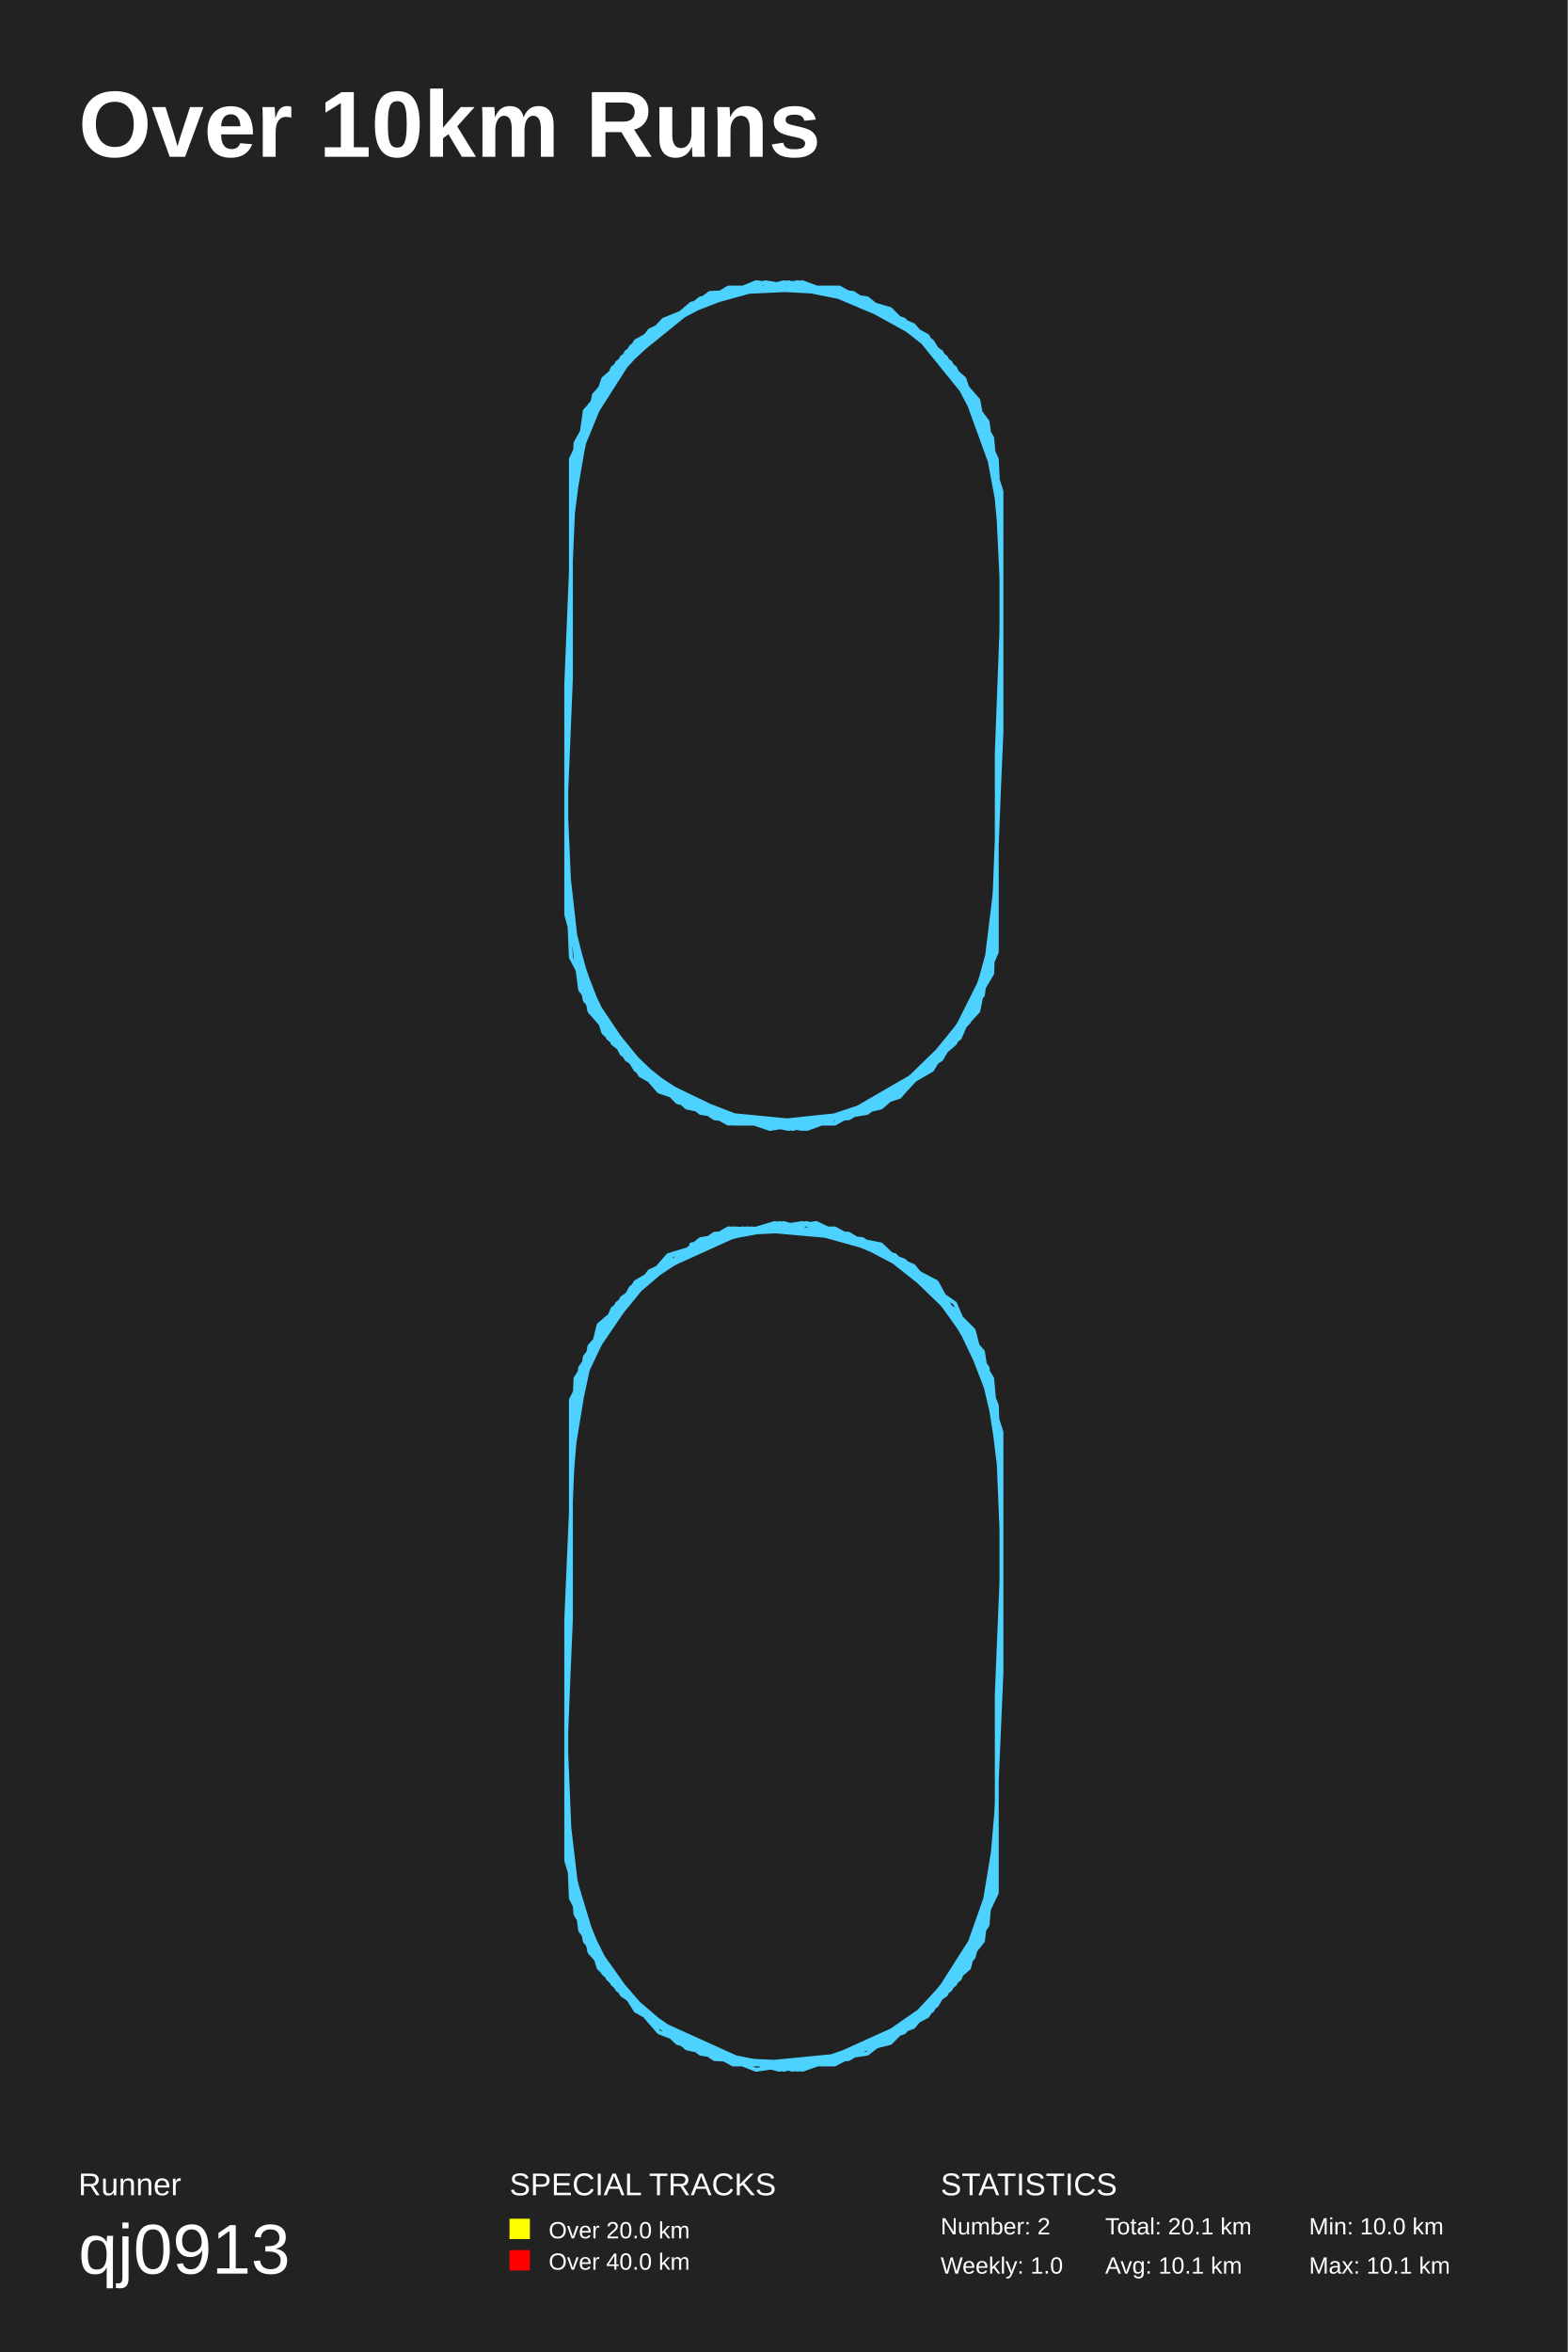
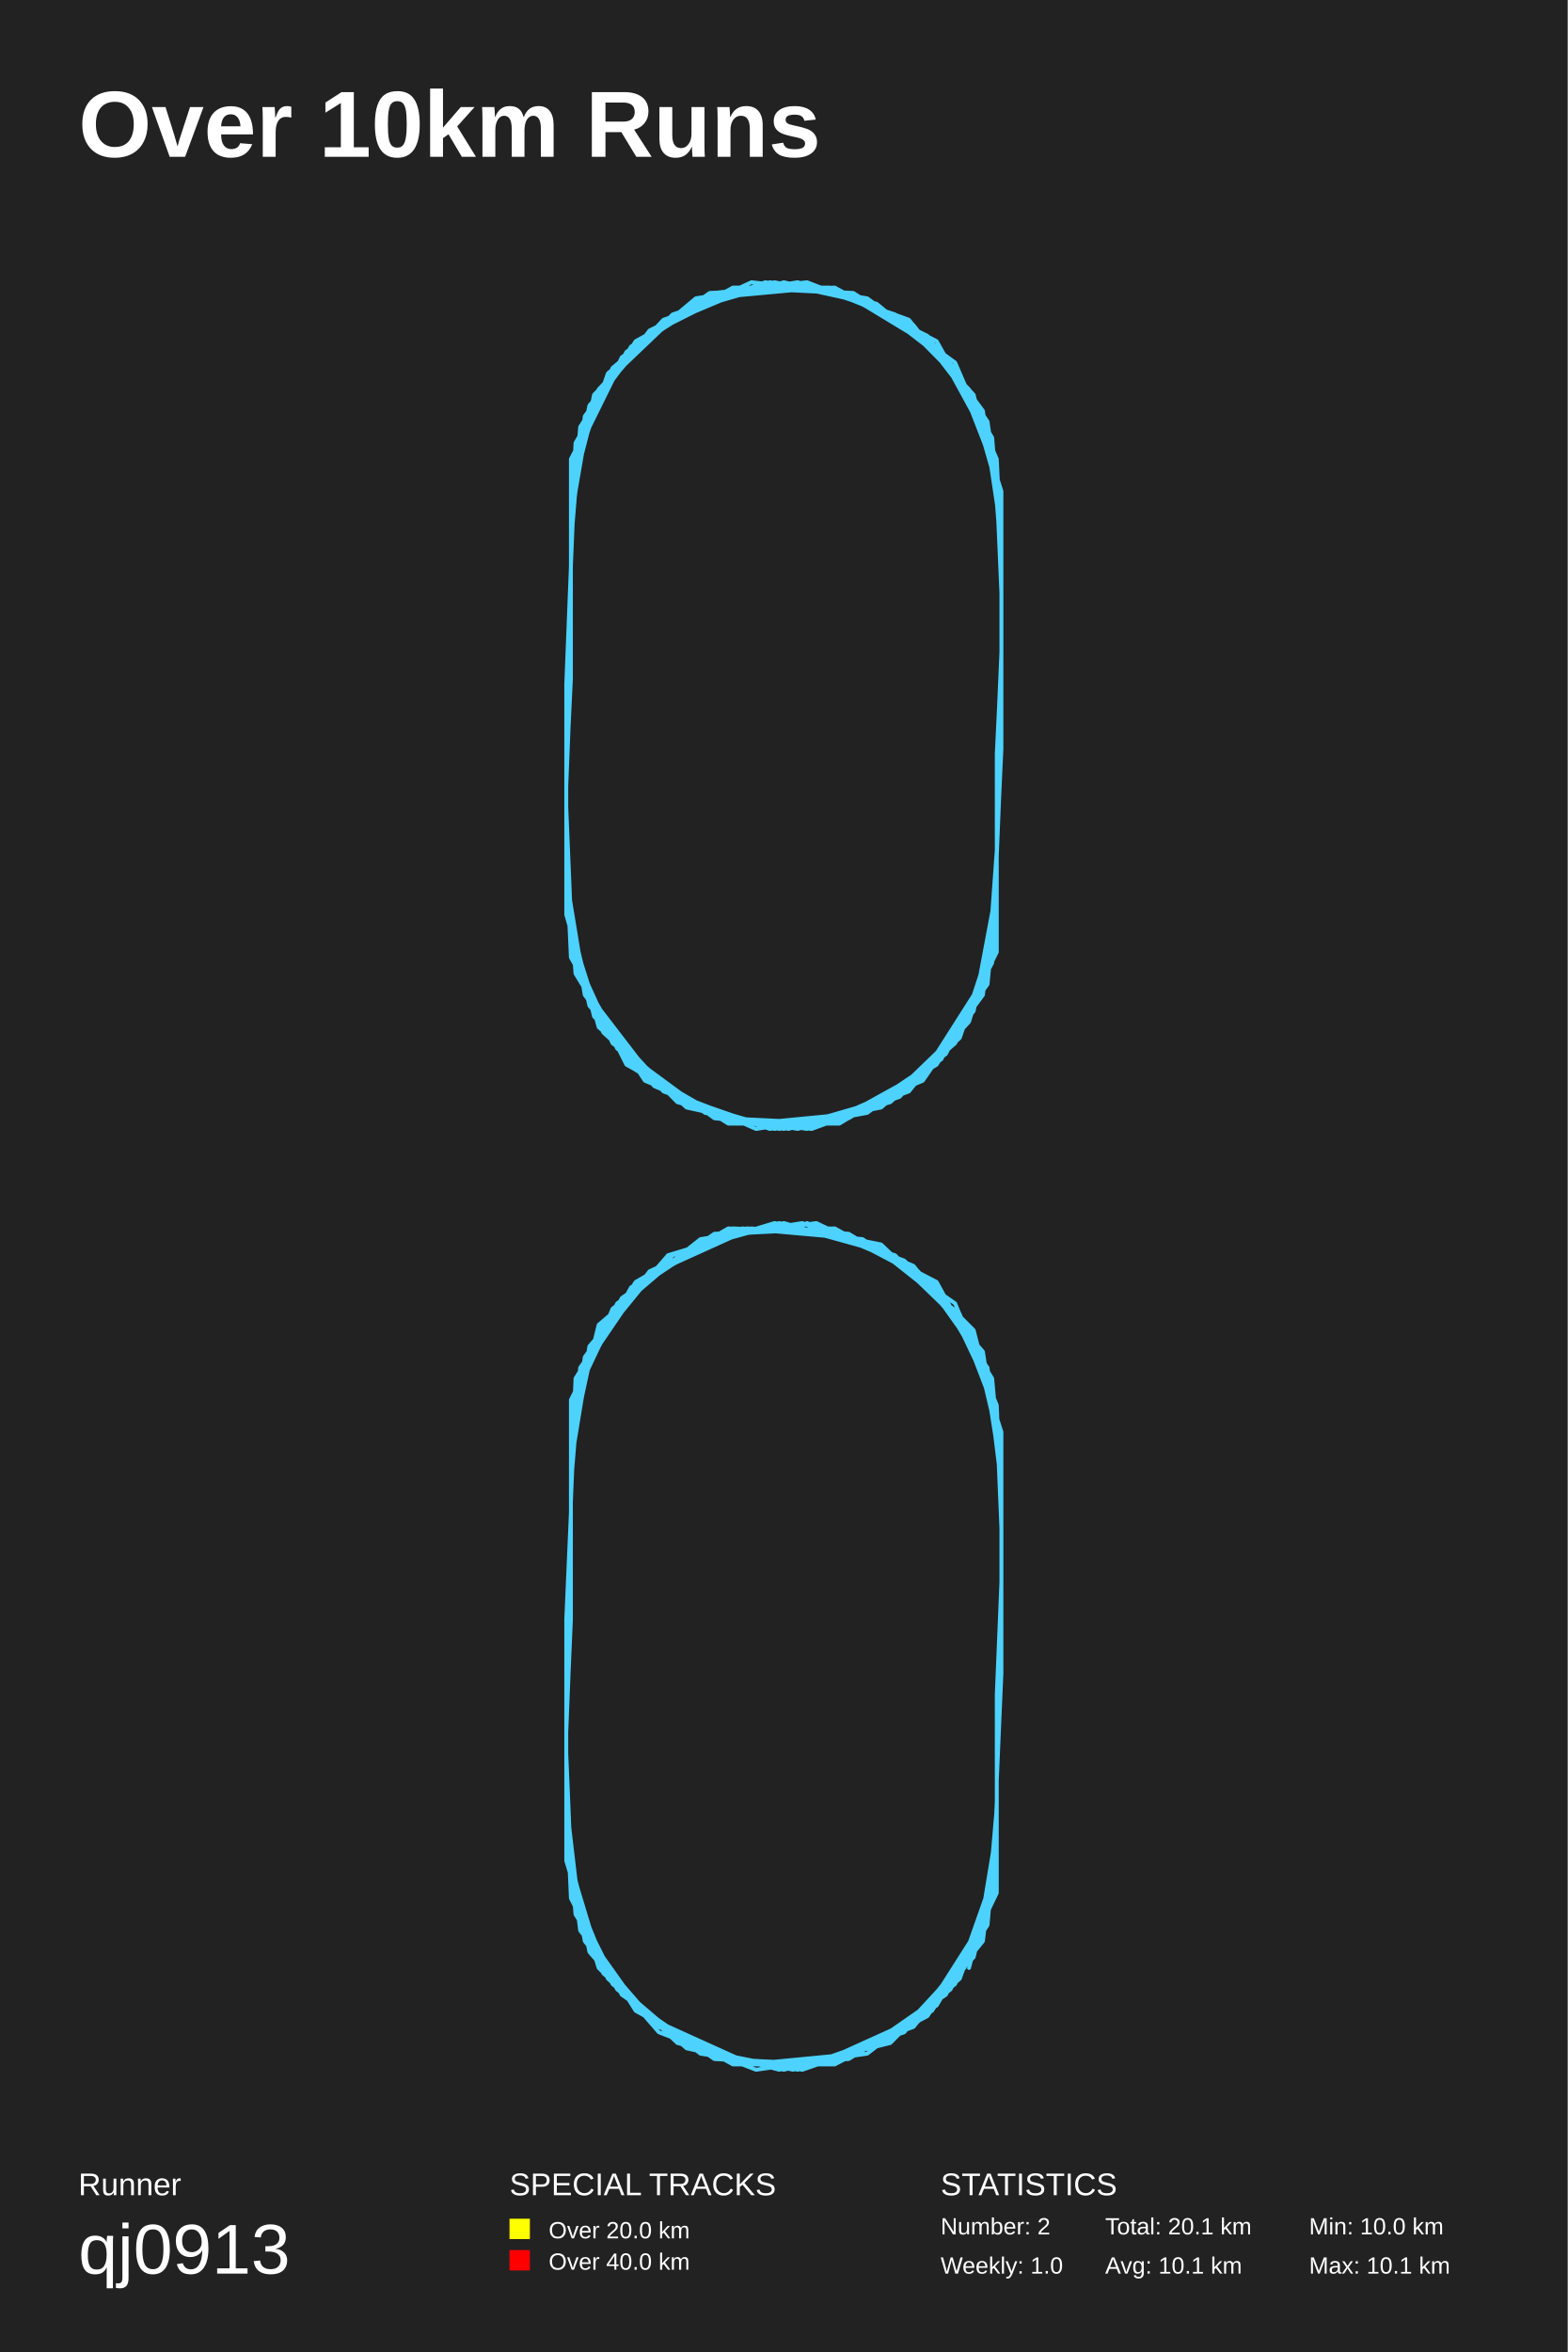
<svg xmlns="http://www.w3.org/2000/svg" baseProfile="full" height="300mm" version="1.1" viewBox="0,0,200,300" width="200mm">
  <defs />
  <rect fill="#222222" height="300" width="200" x="0" y="0" />
  <text fill="#FFFFFF" style="font-size:12px; font-family:Arial; font-weight:bold;" x="10" y="20">Over 10km Runs</text>
  <text fill="#FFFFFF" style="font-size:4px; font-family:Arial" x="10" y="280">Runner</text>
  <text fill="#FFFFFF" style="font-size:9px; font-family:Arial" x="10" y="290">qj0913</text>
  <text fill="#FFFFFF" style="font-size:4px; font-family:Arial" x="65" y="280">SPECIAL TRACKS</text>
  <rect fill="yellow" height="2.6" width="2.6" x="65" y="283" />
  <text fill="#FFFFFF" style="font-size:3px; font-family:Arial" x="70" y="285.5">Over 20.0 km</text>
  <rect fill="red" height="2.6" width="2.6" x="65" y="287" />
  <text fill="#FFFFFF" style="font-size:3px; font-family:Arial" x="70" y="289.5">Over 40.0 km</text>
  <text fill="#FFFFFF" style="font-size:4px; font-family:Arial" x="120" y="280">STATISTICS</text>
  <text fill="#FFFFFF" style="font-size:3px; font-family:Arial" x="120" y="285">Number: 2</text>
  <text fill="#FFFFFF" style="font-size:3px; font-family:Arial" x="120" y="290">Weekly: 1.0</text>
  <text fill="#FFFFFF" style="font-size:3px; font-family:Arial" x="141" y="285">Total: 20.1 km</text>
  <text fill="#FFFFFF" style="font-size:3px; font-family:Arial" x="141" y="290">Avg: 10.1 km</text>
  <text fill="#FFFFFF" style="font-size:3px; font-family:Arial" x="167" y="285">Min: 10.0 km</text>
  <text fill="#FFFFFF" style="font-size:3px; font-family:Arial" x="167" y="290">Max: 10.1 km</text>
-   <polyline fill="none" opacity="1" points="75.196,52.405 72.834,65.393 72.834,79.063 72.243,92.051 72.243,106.405 72.834,119.393 77.558,132.38 89.37,141.949 102.362,144.0 115.355,139.215 124.804,128.962 127.166,117.342 127.166,102.988 127.757,91.367 127.757,79.063 127.757,64.709 125.395,53.089 117.717,42.835 107.087,37.367 94.094,36.684 82.873,42.152 75.196,52.405 72.834,66.076 72.834,77.013 72.243,89.317 72.243,102.304 72.243,114.608 74.605,127.595 84.055,138.532 96.457,143.316 108.268,142.633 118.898,136.481 125.985,124.861 127.166,111.874 127.166,98.203 127.757,85.215 127.757,72.228 127.166,58.557 121.851,46.937 110.63,38.051 96.457,36.0 84.645,40.785 75.196,51.722 72.834,64.709 72.834,78.38 72.243,90.684 72.243,106.405 72.834,118.709 77.558,132.38 88.779,141.266 100.591,144.0 112.402,141.266 121.851,133.063 127.166,120.076 127.166,107.089 127.757,93.418 127.757,80.431 127.757,66.76 125.985,53.772 118.308,43.519 105.906,36.684 92.913,36.684 81.692,43.519 74.605,53.772 72.834,67.443 72.834,81.114 72.243,95.469 72.243,109.139 73.424,122.127 79.33,134.43 91.141,142.633 102.953,144.0 114.174,139.899 123.623,130.329 127.166,117.342 127.166,104.355 127.757,90.684 127.757,77.696 127.757,64.709 124.804,51.722 116.536,41.468 105.315,36.684 91.141,37.367 79.921,44.886 73.424,56.506 72.834,70.861 72.834,84.532 72.243,98.203 72.243,112.557 74.015,126.228 82.873,137.848 94.685,143.316 107.677,142.633 120.079,135.114 126.576,122.81 127.166,109.139 127.166,96.152 127.757,81.798 127.757,68.127 125.985,54.456 118.308,43.519 107.087,36.684 94.094,36.684 82.283,42.835 74.605,53.772 72.834,66.076 72.834,80.431 72.243,94.101 72.243,108.456 72.834,122.127 79.33,134.43 91.732,142.633 104.725,143.316 115.945,138.532 124.804,128.279 127.166,115.291 127.166,101.62 127.757,87.95 127.757,73.595 127.166,61.291 123.032,48.304 112.993,39.418 100.591,36.0 88.189,38.734 76.968,48.304 72.834,60.608 72.834,73.595 72.834,86.582 72.243,100.937 72.243,115.291 75.196,127.595 84.645,139.215 98.228,144.0 110.63,141.949 121.851,133.063 127.166,120.076 127.166,105.722 127.757,92.734 127.757,78.38 127.757,65.393 124.804,51.722 117.127,42.152 104.134,36.684 91.141,37.367 79.33,45.57 73.424,57.874 72.834,71.544 72.834,85.215 72.243,98.203 72.243,111.874 74.015,124.861 81.102,136.481 93.504,143.316 106.496,143.316 118.898,136.481 125.985,124.861 127.166,111.19 127.166,98.886 127.757,83.848 127.757,70.177 126.576,57.19 120.67,45.57 110.04,38.051 97.638,36.0 84.645,40.785 75.787,50.355 72.834,64.709 72.834,77.013 72.243,90 72.243,104.355 72.834,118.025 76.377,130.329 87.007,140.582 100.591,144.0 112.993,140.582 123.032,131.013 127.166,118.709 127.166,103.671 127.757,90.684 127.757,75.646 127.757,64.025 123.623,49.671 115.355,40.785 102.362,36.0 89.37,38.051 78.149,46.937 72.834,59.241 72.834,73.595 72.243,87.266 72.243,100.937 72.243,114.608 75.787,128.962 83.464,138.532 95.866,143.316 107.677,142.633 120.079,135.114 125.985,124.861 127.166,110.507 127.166,97.519 127.757,83.848 127.757,70.177 126.576,56.506 120.079,44.886 108.859,37.367 96.457,36.0 84.645,40.785 75.787,50.355 72.834,64.025 72.834,78.38 72.243,90.684 72.243,105.038 72.834,118.025 76.968,131.696 87.598,141.266 100.591,144.0 112.402,141.266 123.623,130.329 127.166,118.025 127.166,102.988 127.757,90.684 127.757,76.329 127.757,62.658 123.623,49.671 113.583,39.418 101.772,36.0 89.37,38.051 78.739,46.253 72.834,60.608 72.834,72.912 72.243,87.266 72.243,100.937 72.243,114.608 75.196,127.595 84.055,139.215 96.457,143.316 109.449,141.949 120.079,135.114 126.576,122.127 127.166,107.772 127.757,92.734 127.757,80.431 127.757,65.393 124.804,52.405 115.945,41.468 105.315,36.684 91.141,37.367 80.511,44.203 73.424,56.506 72.834,70.177 72.834,84.532 72.243,96.152 72.243,111.19 74.015,124.861 82.283,137.165 93.504,143.316 107.087,142.633 117.717,137.165 125.395,126.912 127.166,112.557 127.166,97.519 127.757,84.532 127.757,70.177 126.576,57.19 120.079,44.886 109.449,38.051 96.457,36.0 85.236,40.785 74.605,52.405 72.834,65.393 72.834,79.747 72.243,93.418 72.243,108.456 72.834,122.127 79.921,135.114 90.551,141.949 104.725,143.316 115.945,138.532 125.395,126.912 127.166,113.241 127.166,97.519 127.757,84.532 127.757,68.81 126.576,55.823 118.308,42.835 107.087,36.684 92.323,37.367 81.102,43.519 73.424,57.19 72.834,69.494 72.834,83.848 72.243,96.836 72.243,111.874 74.015,124.861 81.692,137.165 92.913,143.316 107.087,142.633 117.717,137.165 125.395,126.228 127.166,111.874 127.166,97.519 127.757,83.165 127.757,69.494 126.576,55.823 118.898,43.519 107.677,37.367 93.504,36.684 82.283,42.835 74.015,55.823 72.834,67.443 72.834,81.798 72.243,96.836 72.243,109.139 74.015,124.861 81.102,136.481 95.275,143.316 107.087,142.633 120.079,135.114 126.576,124.177 127.166,109.823 127.166,96.152 127.757,80.431 127.757,66.76 124.804,51.038 116.536,41.468 102.362,36.0 89.96,38.051 78.149,47.62 72.834,59.241 72.834,74.279 72.243,87.266 72.243,102.304 72.243,115.291 76.377,130.329 86.417,140.582 101.181,144.0 113.583,139.899 124.804,128.962 127.166,115.291 127.166,100.253 127.757,86.582 127.757,70.861 127.166,58.557 121.261,46.253 111.221,38.734 97.638,36.0 85.236,40.785 75.196,51.722 72.834,64.709 72.834,79.063 72.243,92.051 72.243,105.722 72.834,119.393 78.149,133.063 88.779,141.266 102.362,144.0 114.764,139.899 124.804,128.279 127.166,115.291 127.166,100.937 127.757,87.95 127.757,72.912 127.166,61.291 122.442,48.304 113.583,39.418 100,36.0 87.598,39.418 76.377,49.671 72.834,61.975 72.834,76.329 72.243,88.633 72.243,103.671 72.243,116.658 75.787,129.646 85.236,139.215 98.228,144.0 111.221,141.266 122.442,132.38 127.166,121.443 127.166,107.089 127.757,93.418 127.757,79.063 127.757,64.709 124.804,51.722 117.127,42.152 104.725,36.684 90.551,37.367 78.739,46.253 72.834,58.557 72.834,72.912 72.834,85.899 72.243,100.253 72.243,113.924 75.196,128.962 84.055,139.215 98.228,144.0 110.63,141.949 121.851,133.063 126.576,122.127 127.166,107.089" stroke="#4DD2FF" stroke-dasharray="none" stroke-linecap="round" stroke-linejoin="round" stroke-width="0.5" />
-   <polyline fill="none" opacity="1" points="113.583,259.899 123.623,251.013 127.166,237.342 127.166,222.988 127.757,208.633 127.757,194.279 127.166,179.241 121.851,166.253 110.04,158.051 94.685,156.684 82.873,162.152 74.015,175.139 72.834,189.494 72.834,203.165 72.243,217.519 72.243,231.874 74.015,246.228 82.283,257.165 94.094,263.316 107.087,262.633 118.898,256.481 125.985,245.544 127.166,230.507 127.166,216.152 127.757,202.481 127.757,188.81 125.985,174.456 117.717,162.835 105.906,156.684 91.141,157.367 79.33,165.57 72.834,179.241 72.834,192.912 72.834,206.582 72.243,219.57 72.243,234.608 75.196,248.279 84.055,258.532 95.866,263.316 108.268,262.633 119.489,255.798 125.985,244.861 127.166,231.19 127.166,217.519 127.757,203.848 127.757,189.494 125.985,175.139 118.898,163.519 107.677,157.367 92.913,156.684 81.102,163.519 74.015,175.139 72.834,188.81 72.834,201.798 72.243,214.785 72.243,228.456 72.834,241.443 79.33,254.43 91.141,262.633 103.543,263.316 116.536,258.532 125.395,247.595 127.166,233.241 127.166,217.519 127.757,203.848 127.757,189.494 126.576,175.823 118.898,163.519 107.677,157.367 93.504,156.684 81.102,163.519 73.424,175.823 72.834,190.177 72.834,203.165 72.243,216.836 72.243,229.823 74.015,244.861 81.102,256.481 93.504,263.316 106.496,263.316 118.308,257.165 125.985,245.544 127.166,231.874 127.166,218.203 127.757,204.532 127.757,190.861 126.576,176.506 119.489,163.519 107.677,157.367 93.504,156.684 81.102,163.519 74.015,175.139 72.834,188.127 72.834,202.481 72.243,216.152 72.243,230.507 73.424,244.177 81.102,256.481 92.323,262.633 104.134,263.316 117.717,257.165 124.804,248.279 127.166,235.975 127.166,222.304 127.757,207.95 127.757,194.962 127.166,180.608 122.442,167.62 111.221,158.734 98.819,156.0 85.826,160.101 76.377,169.671 72.834,182.658 72.834,196.329 72.243,210 72.243,222.988 72.243,237.342 76.377,251.013 86.417,260.582 99.409,264.0 112.993,260.582 122.442,252.38 127.166,239.393 127.166,225.722 127.757,212.051 127.757,197.013 127.757,183.342 123.623,169.671 114.174,160.101 100,156.0 87.598,159.418 76.377,168.987 72.834,183.342 72.834,197.696 72.243,212.051 72.243,226.405 72.834,240.076 77.558,252.38 87.598,261.266 100,264.0 113.583,260.582 123.032,251.013 127.166,238.025 127.166,225.722 127.757,212.051 127.757,198.38 127.757,184.709 124.804,171.722 116.536,161.468 105.315,156.684 92.323,157.367 81.102,163.519 74.015,175.139 72.834,188.81 72.834,201.114 72.243,214.785 72.243,228.456 72.834,242.127 78.739,253.747 89.37,261.949 102.362,264.0 114.174,259.899 124.213,249.646 127.166,237.342 127.166,223.671 127.757,210.684 127.757,196.329 127.757,183.342 124.213,169.671 115.355,160.785 102.362,156.0 89.37,158.051 78.149,166.937 72.834,179.924 72.834,192.912 72.243,206.582 72.243,220.937 72.243,234.608 74.605,247.595 82.873,257.848 94.685,263.316 107.087,262.633 118.308,257.165 125.985,245.544 127.166,231.874 127.166,218.203 127.757,205.215 127.757,190.177 126.576,176.506 118.898,163.519 106.496,156.684 92.913,157.367 80.511,164.203 73.424,177.19 72.834,191.544 72.834,205.899 72.243,220.937 72.243,234.608 75.196,248.962 84.055,259.215 96.457,264.0 109.449,261.949 120.67,254.43 126.576,242.127 127.166,229.823 127.166,216.152 127.757,202.481 127.757,188.81 126.576,175.823 119.489,164.203 108.268,157.367 95.275,156.684 82.873,162.152 74.605,173.089 72.834,185.393 72.834,198.38 72.243,213.418 72.243,227.089 72.834,240.076 78.149,253.063 88.189,261.266 101.181,264.0 114.764,259.215 123.623,249.646 127.166,237.342 127.166,222.988 127.757,208.633 127.757,194.962 127.166,180.608 122.442,168.304 112.402,158.734 98.819,156.0 85.236,160.101 75.787,171.038 72.834,184.709 72.834,199.063 72.243,213.418 72.243,227.772 72.834,242.127 79.33,254.43 91.141,262.633 105.315,263.316 117.127,257.848 125.395,246.228 127.166,233.241 127.166,218.886 127.757,205.215 127.757,189.494 125.985,175.139 118.898,163.519 105.906,156.684 92.913,157.367 81.102,163.519 73.424,176.506 72.834,190.177 72.834,204.532 72.243,218.203 72.243,231.874 74.015,246.228 82.283,257.165 95.275,263.316 109.449,261.949 121.261,253.747 127.166,240.76 127.166,227.089 127.757,213.418 127.757,199.063 127.757,185.393 124.213,170.355 114.174,160.101 99.409,156.0 85.236,160.101 75.196,171.722 72.834,185.393 72.834,199.063 72.243,212.734 72.243,227.772 72.834,242.127 79.33,254.43 91.141,262.633 105.906,263.316 117.717,257.165 125.985,244.177 127.166,230.507 127.166,216.836 127.757,202.481 127.757,188.127 125.395,173.089 117.127,162.152 104.134,156.0 89.96,158.051 78.739,166.253 72.834,179.241 72.834,193.595 72.243,209.317 72.243,223.671 72.834,238.025 76.968,251.696 88.189,261.266 101.772,264.0 115.355,259.215 124.804,247.595 127.166,233.241 127.166,218.886 127.757,205.215 127.757,190.177 126.576,176.506 118.898,163.519 106.496,156.684 91.732,157.367 79.33,165.57 72.834,178.557 72.834,192.228 72.834,206.582 72.243,220.253 72.243,235.291 75.787,248.962 84.055,259.215 96.457,264.0 110.63,261.949 121.851,253.063 127.166,238.025 127.166,223.671 127.757,207.95 127.757,193.595 127.166,179.241 120.67,165.57 110.04,158.051 95.866,156.684 82.283,162.835 74.015,174.456 72.834,188.81 72.834,203.165 72.243,217.519 72.243,231.874 74.015,245.544 82.283,257.165 95.866,263.316 110.63,261.949 121.261,253.747 127.166,241.443 127.166,226.405 127.757,212.051 127.757,197.013 127.757,182.658 123.623,169.671 112.993,159.418 99.409,156.0 85.236,160.101 75.196,172.405 72.834,186.76 72.834,201.798 72.243,216.152 72.243,229.823 73.424,244.177 81.102,256.481 93.504,263.316 106.496,263.316 118.898,256.481 125.985,244.861 127.166,231.19 127.166,216.152 127.757,201.798 127.757,187.443 125.395,172.405 115.945,161.468 102.953,156.0 88.189,158.734" stroke="#4DD2FF" stroke-dasharray="none" stroke-linecap="round" stroke-linejoin="round" stroke-width="0.5" />
+   <polyline fill="none" opacity="1" points="72.834,64.709 72.834,77.013 72.243,91.367 72.243,104.355 72.834,118.025 76.377,131.013 88.189,141.266 100.591,144.0 114.764,139.899 123.623,130.329 127.166,118.709 127.166,105.038 127.757,92.051 127.757,79.747 127.757,67.443 125.985,53.772 119.489,44.203 108.268,37.367 95.866,36.0 84.055,41.468 75.196,51.722 72.834,63.342 72.834,75.646 72.243,87.95 72.243,100.937 72.243,111.874 74.605,126.228 82.283,137.848 95.275,143.316 107.087,143.316 118.308,136.481 125.395,126.912 127.166,112.557 127.166,100.253 127.757,86.582 127.757,73.595 127.166,60.608 121.851,46.937 111.811,38.734 98.819,36.0 84.645,40.785 76.377,49.671 72.834,63.342 72.834,76.329 72.243,90 72.243,103.671 72.834,118.025 76.377,131.013 87.598,140.582 99.409,144.0 110.63,141.949 120.67,134.43 127.166,121.443 127.166,108.456 127.757,94.101 127.757,82.481 127.757,68.127 125.985,55.139 119.489,43.519 107.677,37.367 94.094,36.684 82.873,42.152 75.196,52.405 72.834,66.076 72.834,79.747 72.243,93.418 72.243,107.772 72.834,120.76 78.739,133.747 89.96,141.949 101.772,144.0 113.583,140.582 122.442,132.38 127.166,118.709 127.166,105.038 127.757,92.734 127.757,79.747 127.757,66.076 125.395,53.089 117.717,42.835 106.496,36.684 92.913,37.367 81.102,43.519 74.015,55.139 72.834,69.494 72.834,82.481 72.243,97.519 72.243,111.19 74.015,124.861 81.102,136.481 93.504,143.316 105.906,143.316 119.489,135.798 125.985,124.861 127.166,111.19 127.166,96.836 127.757,83.165 127.757,70.177 126.576,55.823 120.079,44.886 108.859,37.367 95.866,36.684 82.873,42.152 75.196,52.405 72.834,65.393 72.834,79.063 72.243,92.051 72.243,106.405 72.834,120.76 78.149,133.063 91.141,142.633 103.543,144.0 114.764,139.899 123.623,130.329 127.166,116.658 127.166,102.988 127.757,89.317 127.757,75.646 127.757,62.658 123.623,49.671 114.174,40.101 101.772,36.0 88.779,38.051 78.149,46.937 72.834,59.924 72.834,72.228 72.834,85.899 72.243,99.57 72.243,114.608 74.605,126.228 84.055,138.532 96.457,144.0 109.449,141.949 120.67,134.43 127.166,120.76 127.166,107.772 127.757,94.101 127.757,81.114 127.757,66.076 125.985,53.772 117.717,42.835 105.906,36.684 92.323,37.367 80.511,44.203 73.424,56.506 72.834,69.494 72.834,83.165 72.243,96.152 72.243,110.507 73.424,122.81 79.921,135.798 92.323,142.633 105.906,143.316 117.127,137.848 125.985,125.544 127.166,113.241 127.166,98.886 127.757,85.899 127.757,71.544 127.166,58.557 121.851,46.937 111.221,38.734 98.819,36.0 85.826,40.101 76.377,49.671 72.834,62.658 72.834,75.646 72.243,88.633 72.243,101.62 72.243,116.658 75.787,128.962 85.826,139.899 98.228,144.0 112.402,141.266 121.851,133.063 127.166,119.393 127.166,106.405 127.757,90.684 127.757,79.063 127.757,64.025 124.804,51.722 115.945,40.785 104.725,36.684 89.96,38.051 79.921,44.886 72.834,58.557 72.834,71.544 72.834,86.582 72.243,98.886 72.243,113.241 74.605,126.912 82.873,137.848 94.094,143.316 107.087,142.633 117.717,137.165 125.985,124.861 127.166,112.557 127.166,98.203 127.757,86.582 127.757,70.861 127.166,58.557 120.67,45.57 110.63,38.051 97.638,36.0 86.417,40.101 76.377,49.671 72.834,63.342 72.834,75.646 72.243,90 72.243,102.988 72.834,117.342 75.787,129.646 86.417,140.582 98.819,144.0 111.811,141.266 122.442,132.38 127.166,118.025 127.166,105.722 127.757,91.367 127.757,77.696 127.757,64.709 124.213,50.355 115.355,40.785 102.953,36.0 91.141,37.367 79.33,45.57 73.424,57.874 72.834,72.228 72.834,85.215 72.243,100.253 72.243,111.874 74.605,126.912 83.464,138.532 94.685,143.316 108.268,142.633 119.489,135.798 125.985,124.861 127.166,108.456 127.757,95.469 127.757,81.114 127.757,68.127 125.395,52.405 118.308,42.835 105.906,36.684 93.504,36.684 81.102,43.519 74.015,54.456 72.834,68.81 72.834,82.481 72.243,95.469 72.243,109.139 73.424,124.177 80.511,135.798 92.323,142.633 104.725,143.316 117.127,137.848 124.213,128.962 127.166,113.241 127.166,99.57 127.757,85.899 127.757,72.228 127.166,58.557 121.851,46.253 110.63,38.051 98.228,36.0 85.826,40.101 75.787,50.355 72.834,64.709 72.834,77.013 72.243,92.734 72.243,105.722 72.834,121.443 78.149,133.063 89.96,141.949 102.953,144.0 115.945,139.215 124.213,128.962 127.166,113.924 127.166,100.937 127.757,85.215 127.757,71.544 126.576,56.506 120.079,44.886 107.677,37.367 94.685,36.684 81.102,43.519 74.015,55.139 72.834,68.127 72.834,81.114 72.243,96.152 72.243,109.139 73.424,123.494 79.921,135.114 92.913,143.316 104.725,143.316 117.717,137.848 124.804,127.595 127.166,113.241 127.166,98.203 127.757,85.215 127.757,70.861 126.576,57.19 119.489,44.203 108.859,37.367 95.275,36.684 82.873,42.152 74.605,53.089 72.834,67.443 72.834,80.431 72.243,93.418 72.243,109.139 72.834,122.127 80.511,135.798 92.323,142.633 106.496,143.316 117.717,137.165 125.985,124.177 127.166,112.557 127.166,96.152 127.757,83.848 127.757,68.127 125.985,53.772 116.536,41.468 104.725,36.684 90.551,37.367 79.921,44.886 72.834,59.241 72.834,72.228 72.243,87.266 72.243,99.57 72.243,115.291 75.196,128.279 85.826,139.899 98.819,144.0 112.993,140.582 123.623,130.329 127.166,115.975 127.166,102.304 127.757,86.582 127.757,72.912 127.166,59.241 122.442,47.62 111.811,38.734 100,36.0 85.826,40.101 76.377,49.671 72.834,63.342 72.834,77.013 72.243,90.684 72.243,103.671 72.834,118.709 76.968,131.696 87.598,141.266 100,144.0 114.174,139.899 123.623,130.329 127.166,115.975 127.166,102.988 127.757,89.317 127.757,75.646 127.166,61.975 123.623,49.671 114.174,40.101 101.772,36.0 88.189,38.734 77.558,47.62 72.834,61.291 72.834,74.279 72.243,87.95 72.243,100.937 72.243,115.291 75.196,128.279 84.645,139.215 96.457,143.316 110.04,141.949 120.67,134.43 126.576,122.127 127.166,109.139 127.757,94.785 127.757,81.114 127.757,66.76 125.395,53.089 117.717,42.835 106.496,36.684 91.732,37.367 79.921,44.886 73.424,57.874 72.834,70.861 72.834,85.215 72.243,98.886 72.243,112.557 74.605,126.912 83.464,138.532 95.866,143.316 110.04,141.949 120.079,135.114 126.576,122.81" stroke="#4DD2FF" stroke-dasharray="none" stroke-linecap="round" stroke-linejoin="round" stroke-width="0.5" />
+   <polyline fill="none" opacity="1" points="123.623,251.013 127.166,237.342 127.166,222.988 127.757,208.633 127.757,194.279 127.166,179.241 121.851,166.253 110.04,158.051 94.685,156.684 82.873,162.152 74.015,175.139 72.834,189.494 72.834,203.165 72.243,217.519 72.243,231.874 74.015,246.228 82.283,257.165 94.094,263.316 107.087,262.633 118.898,256.481 125.985,245.544 127.166,230.507 127.166,216.152 127.757,202.481 127.757,188.81 125.985,174.456 117.717,162.835 105.906,156.684 91.141,157.367 79.33,165.57 72.834,179.241 72.834,192.912 72.834,206.582 72.243,219.57 72.243,234.608 75.196,248.279 84.055,258.532 95.866,263.316 108.268,262.633 119.489,255.798 125.985,244.861 127.166,231.19 127.166,217.519 127.757,203.848 127.757,189.494 125.985,175.139 118.898,163.519 107.677,157.367 92.913,156.684 81.102,163.519 74.015,175.139 72.834,188.81 72.834,201.798 72.243,214.785 72.243,228.456 72.834,241.443 79.33,254.43 91.141,262.633 103.543,263.316 116.536,258.532 125.395,247.595 127.166,233.241 127.166,217.519 127.757,203.848 127.757,189.494 126.576,175.823 118.898,163.519 107.677,157.367 93.504,156.684 81.102,163.519 73.424,175.823 72.834,190.177 72.834,203.165 72.243,216.836 72.243,229.823 74.015,244.861 81.102,256.481 93.504,263.316 106.496,263.316 118.308,257.165 125.985,245.544 127.166,231.874 127.166,218.203 127.757,204.532 127.757,190.861 126.576,176.506 119.489,163.519 107.677,157.367 93.504,156.684 81.102,163.519 74.015,175.139 72.834,188.127 72.834,202.481 72.243,216.152 72.243,230.507 73.424,244.177 81.102,256.481 92.323,262.633 104.134,263.316 117.717,257.165 124.804,248.279 127.166,235.975 127.166,222.304 127.757,207.95 127.757,194.962 127.166,180.608 122.442,167.62 111.221,158.734 98.819,156.0 85.826,160.101 76.377,169.671 72.834,182.658 72.834,196.329 72.243,210 72.243,222.988 72.243,237.342 76.377,251.013 86.417,260.582 99.409,264.0 112.993,260.582 122.442,252.38 127.166,239.393 127.166,225.722 127.757,212.051 127.757,197.013 127.757,183.342 123.623,169.671 114.174,160.101 100,156.0 87.598,159.418 76.377,168.987 72.834,183.342 72.834,197.696 72.243,212.051 72.243,226.405 72.834,240.076 77.558,252.38 87.598,261.266 100,264.0 113.583,260.582 123.032,251.013 127.166,238.025 127.166,225.722 127.757,212.051 127.757,198.38 127.757,184.709 124.804,171.722 116.536,161.468 105.315,156.684 92.323,157.367 81.102,163.519 74.015,175.139 72.834,188.81 72.834,201.114 72.243,214.785 72.243,228.456 72.834,242.127 78.739,253.747 89.37,261.949 102.362,264.0 114.174,259.899 124.213,249.646 127.166,237.342 127.166,223.671 127.757,210.684 127.757,196.329 127.757,183.342 124.213,169.671 115.355,160.785 102.362,156.0 89.37,158.051 78.149,166.937 72.834,179.924 72.834,192.912 72.243,206.582 72.243,220.937 72.243,234.608 74.605,247.595 82.873,257.848 94.685,263.316 107.087,262.633 118.308,257.165 125.985,245.544 127.166,231.874 127.166,218.203 127.757,205.215 127.757,190.177 126.576,176.506 118.898,163.519 106.496,156.684 92.913,157.367 80.511,164.203 73.424,177.19 72.834,191.544 72.834,205.899 72.243,220.937 72.243,234.608 75.196,248.962 84.055,259.215 96.457,264.0 109.449,261.949 120.67,254.43 126.576,242.127 127.166,229.823 127.166,216.152 127.757,202.481 127.757,188.81 126.576,175.823 119.489,164.203 108.268,157.367 95.275,156.684 82.873,162.152 74.605,173.089 72.834,185.393 72.834,198.38 72.243,213.418 72.243,227.089 72.834,240.076 78.149,253.063 88.189,261.266 101.181,264.0 114.764,259.215 123.623,249.646 127.166,237.342 127.166,222.988 127.757,208.633 127.757,194.962 127.166,180.608 122.442,168.304 112.402,158.734 98.819,156.0 85.236,160.101 75.787,171.038 72.834,184.709 72.834,199.063 72.243,213.418 72.243,227.772 72.834,242.127 79.33,254.43 91.141,262.633 105.315,263.316 117.127,257.848 125.395,246.228 127.166,233.241 127.166,218.886 127.757,205.215 127.757,189.494 125.985,175.139 118.898,163.519 105.906,156.684 92.913,157.367 81.102,163.519 73.424,176.506 72.834,190.177 72.834,204.532 72.243,218.203 72.243,231.874 74.015,246.228 82.283,257.165 95.275,263.316 109.449,261.949 121.261,253.747 127.166,240.76 127.166,227.089 127.757,213.418 127.757,199.063 127.757,185.393 124.213,170.355 114.174,160.101 99.409,156.0 85.236,160.101 75.196,171.722 72.834,185.393 72.834,199.063 72.243,212.734 72.243,227.772 72.834,242.127 79.33,254.43 91.141,262.633 105.906,263.316 117.717,257.165 125.985,244.177 127.166,230.507 127.166,216.836 127.757,202.481 127.757,188.127 125.395,173.089 117.127,162.152 104.134,156.0 89.96,158.051 78.739,166.253 72.834,179.241 72.834,193.595 72.243,209.317 72.243,223.671 72.834,238.025 76.968,251.696 88.189,261.266 101.772,264.0 115.355,259.215 124.804,247.595 127.166,233.241 127.166,218.886 127.757,205.215 127.757,190.177 126.576,176.506 118.898,163.519 106.496,156.684 91.732,157.367 79.33,165.57 72.834,178.557 72.834,192.228 72.834,206.582 72.243,220.253 72.243,235.291 75.787,248.962 84.055,259.215 96.457,264.0 110.63,261.949 121.851,253.063 127.166,238.025 127.166,223.671 127.757,207.95 127.757,193.595 127.166,179.241 120.67,165.57 110.04,158.051 95.866,156.684 82.283,162.835 74.015,174.456 72.834,188.81 72.834,203.165 72.243,217.519 72.243,231.874 74.015,245.544 82.283,257.165 95.866,263.316 110.63,261.949 121.261,253.747 127.166,241.443 127.166,226.405 127.757,212.051 127.757,197.013 127.757,182.658 123.623,169.671 112.993,159.418 99.409,156.0 85.236,160.101 75.196,172.405 72.834,186.76 72.834,201.798 72.243,216.152 72.243,229.823 73.424,244.177 81.102,256.481 93.504,263.316 106.496,263.316 118.898,256.481 125.985,244.861 127.166,231.19 127.166,216.152 127.757,201.798 127.757,187.443 125.395,172.405 115.945,161.468 102.953,156.0" stroke="#4DD2FF" stroke-dasharray="none" stroke-linecap="round" stroke-linejoin="round" stroke-width="0.5" />
</svg>
